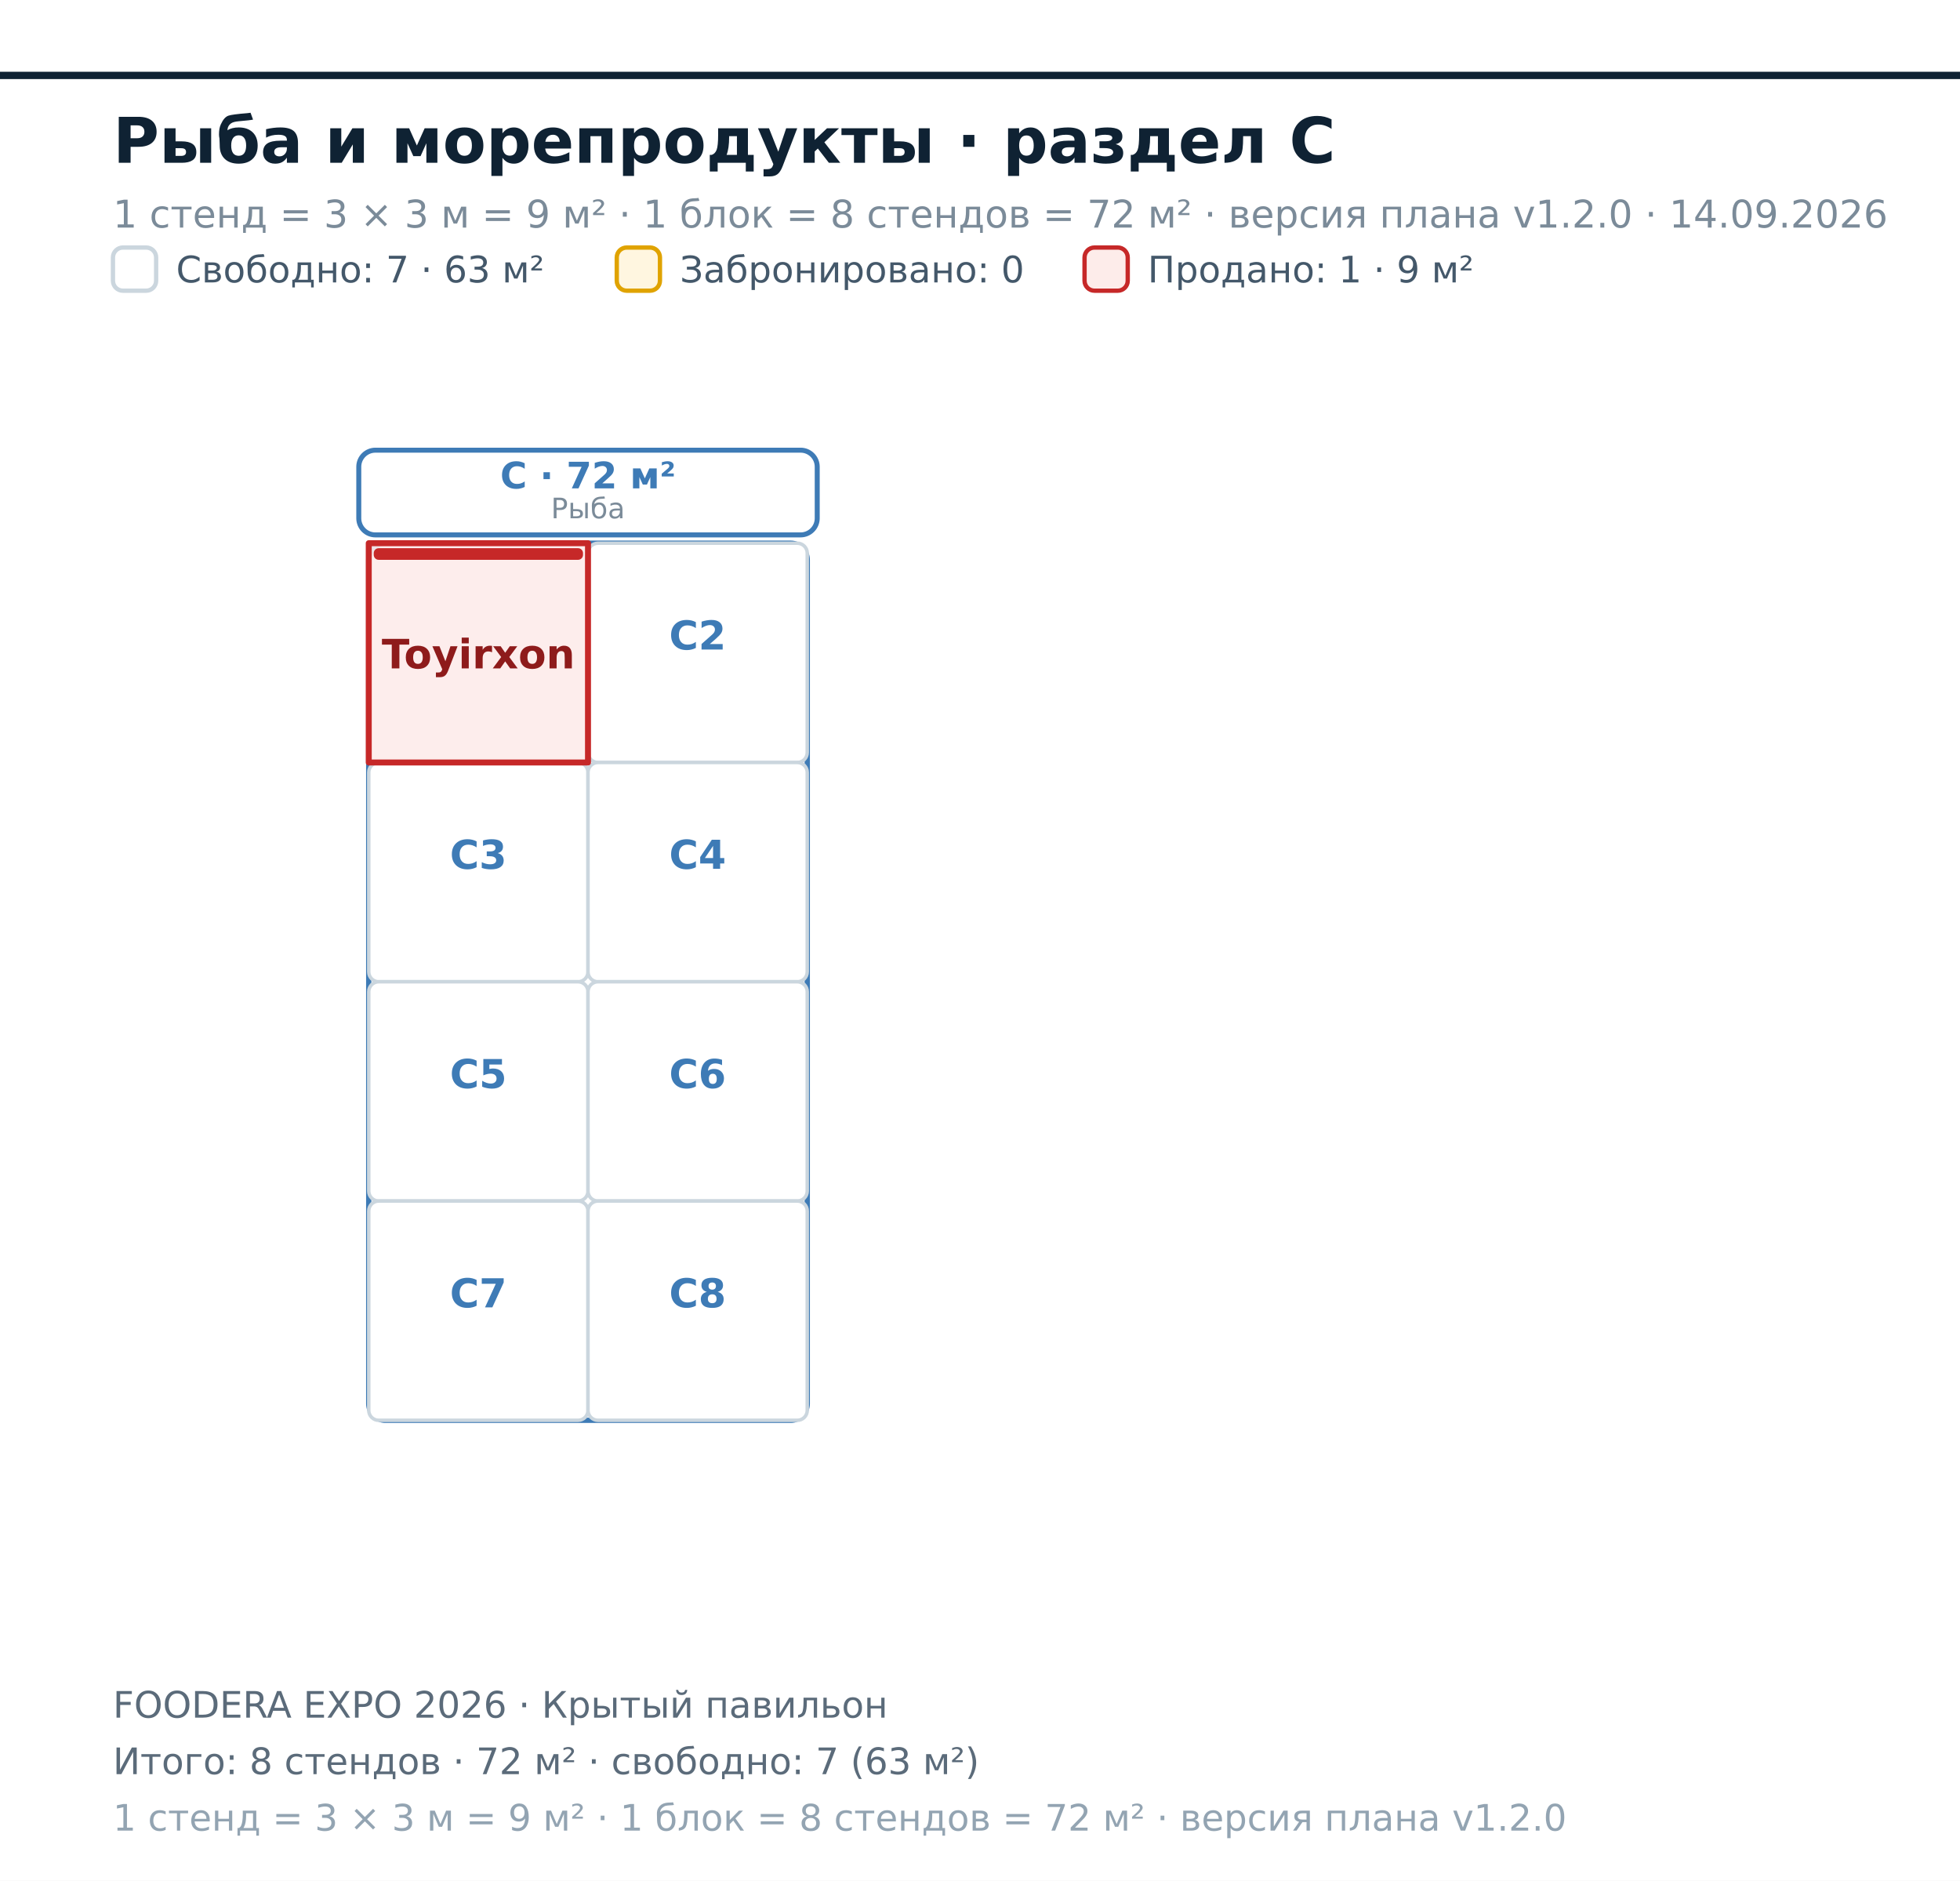
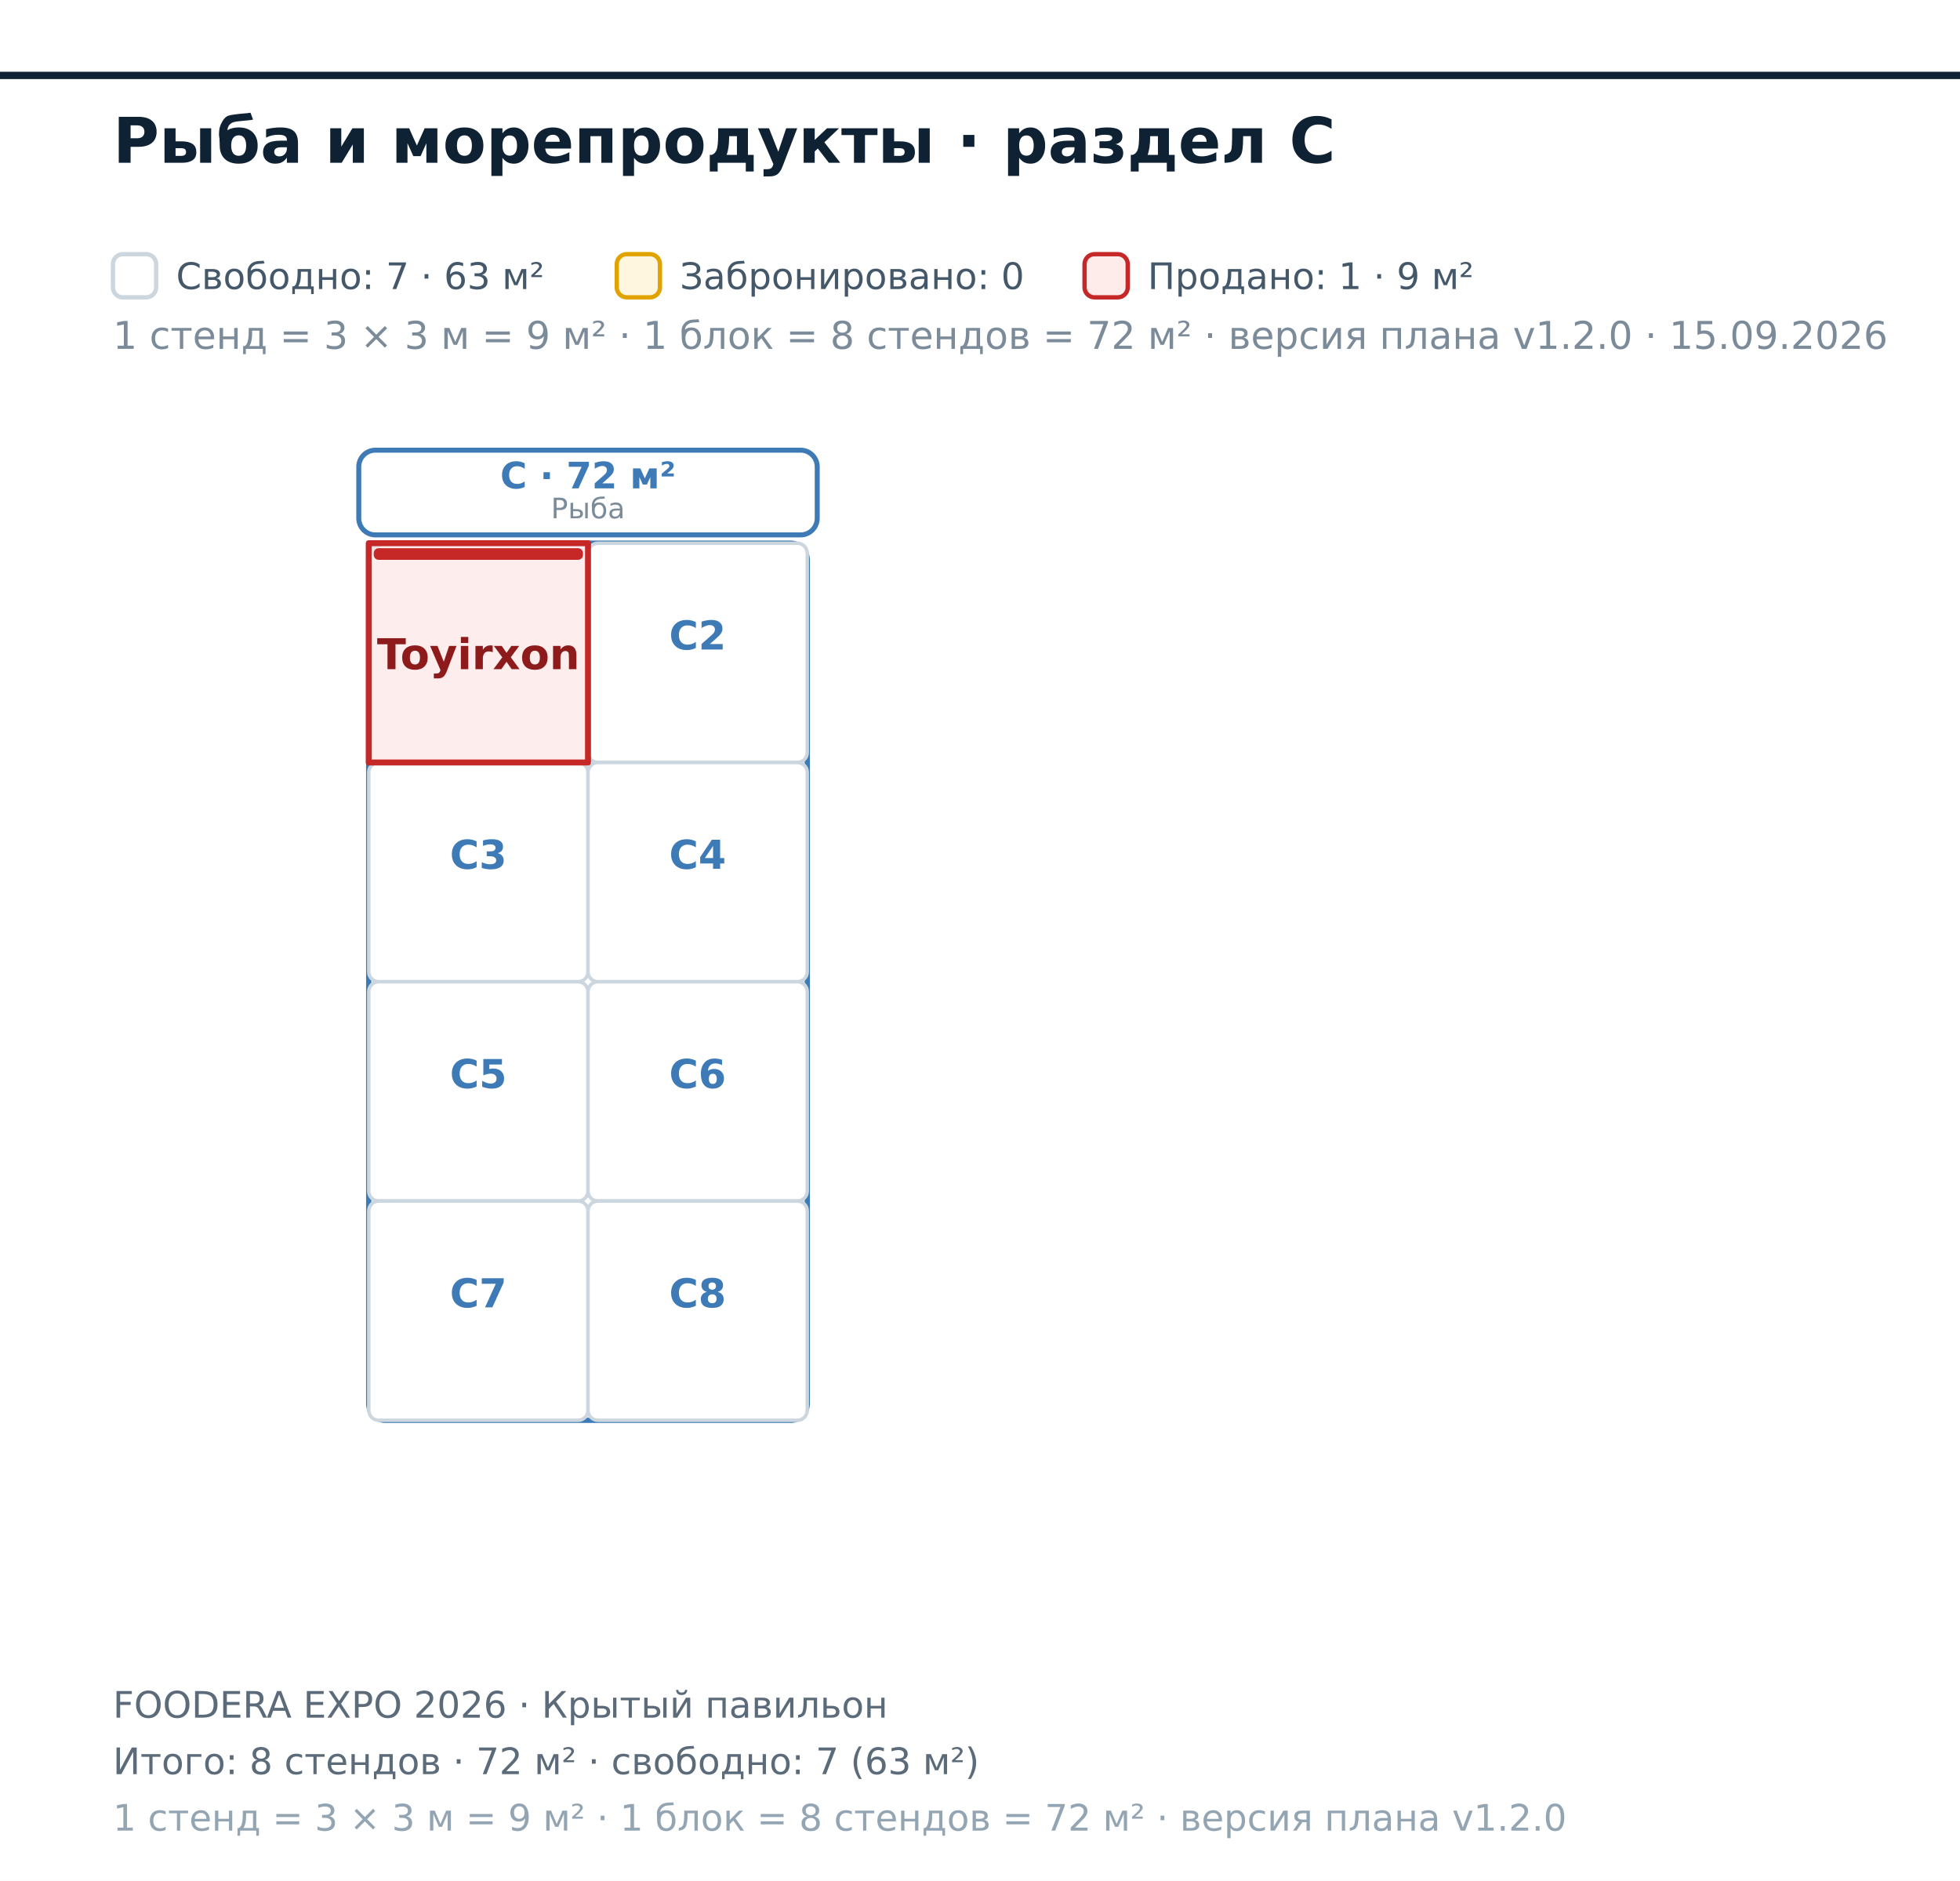
<svg xmlns="http://www.w3.org/2000/svg" width="590" height="566" viewBox="0 0 590 566" font-family="DejaVu Sans, Helvetica, Arial, sans-serif">
  <rect x="0.00" y="0.00" width="590.00" height="566.00" fill="#ffffff" />
  <polygon points="-505.00,22.70 1607.00,22.70 1607.00,1122.70 -505.00,1122.70" fill="#ffffff" fill-opacity="0.55" stroke="#0f2233" stroke-width="2.2" />
  <rect x="111.00" y="163.50" width="132.00" height="264.00" fill="none" stroke="#3E7BB6" stroke-width="1.6" rx="5" />
  <rect x="108.00" y="135.50" width="138.00" height="25.50" fill="#ffffff" stroke="#3E7BB6" stroke-width="1.5" rx="5" />
  <text x="177.00" y="147.00" font-size="11.00" fill="#3E7BB6" font-weight="bold" text-anchor="middle">C · 72 м²</text>
  <text x="177.00" y="156.00" font-size="8.50" fill="#7b8b99" text-anchor="middle">Рыба</text>
  <rect x="177.00" y="163.50" width="66.00" height="66.00" fill="#ffffff" stroke="#cbd6de" stroke-width="1.05" rx="3" />
  <text x="210.00" y="195.50" font-size="12.00" fill="#3E7BB6" font-weight="bold" text-anchor="middle">C2</text>
  <rect x="111.00" y="229.50" width="66.00" height="66.00" fill="#ffffff" stroke="#cbd6de" stroke-width="1.05" rx="3" />
  <text x="144.00" y="261.50" font-size="12.00" fill="#3E7BB6" font-weight="bold" text-anchor="middle">C3</text>
  <rect x="177.00" y="229.50" width="66.00" height="66.00" fill="#ffffff" stroke="#cbd6de" stroke-width="1.05" rx="3" />
  <text x="210.00" y="261.50" font-size="12.00" fill="#3E7BB6" font-weight="bold" text-anchor="middle">C4</text>
  <rect x="111.00" y="295.50" width="66.00" height="66.00" fill="#ffffff" stroke="#cbd6de" stroke-width="1.05" rx="3" />
  <text x="144.00" y="327.50" font-size="12.00" fill="#3E7BB6" font-weight="bold" text-anchor="middle">C5</text>
  <rect x="177.00" y="295.50" width="66.00" height="66.00" fill="#ffffff" stroke="#cbd6de" stroke-width="1.05" rx="3" />
  <text x="210.00" y="327.50" font-size="12.00" fill="#3E7BB6" font-weight="bold" text-anchor="middle">C6</text>
  <rect x="111.00" y="361.50" width="66.00" height="66.00" fill="#ffffff" stroke="#cbd6de" stroke-width="1.05" rx="3" />
  <text x="144.00" y="393.50" font-size="12.00" fill="#3E7BB6" font-weight="bold" text-anchor="middle">C7</text>
  <rect x="177.00" y="361.50" width="66.00" height="66.00" fill="#ffffff" stroke="#cbd6de" stroke-width="1.05" rx="3" />
  <text x="210.00" y="393.50" font-size="12.00" fill="#3E7BB6" font-weight="bold" text-anchor="middle">C8</text>
  <path d="M111 163.5L177 163.5L177 229.5L111 229.5Z" fill="#fdecea" fill-opacity="0.92" stroke="#c62828" stroke-width="1.8" stroke-linejoin="round" />
  <rect x="112.50" y="165.00" width="63.00" height="3.50" fill="#c62828" rx="1.5" />
-   <text x="144.00" y="201.18" font-size="12.20" fill="#8e1b1b" font-weight="bold" text-anchor="middle">Toyirxon</text>
+   <text x="144.00" y="201.42" font-size="12.80" fill="#8e1b1b" font-weight="bold" text-anchor="middle">Toyirxon</text>
  <text x="34.00" y="49.00" font-size="19.00" fill="#0f2233" font-weight="bold">Рыба и морепродукты · раздел C</text>
-   <text x="34.00" y="68.50" font-size="11.50" fill="#7b8b99">1 стенд = 3 × 3 м = 9 м² · 1 блок = 8 стендов = 72 м² · версия плана v1.2.0 · 14.09.2026</text>
-   <rect x="34.00" y="74.50" width="13.00" height="13.00" fill="#ffffff" stroke="#cbd6de" stroke-width="1.3" rx="3" />
-   <text x="53.00" y="85.00" font-size="11.00" fill="#44586a">Свободно: 7 · 63 м²</text>
-   <rect x="185.66" y="74.50" width="13.00" height="13.00" fill="#fff6e0" stroke="#e0a300" stroke-width="1.3" rx="3" />
-   <text x="204.66" y="85.00" font-size="11.00" fill="#44586a">Забронировано: 0</text>
-   <rect x="326.47" y="74.50" width="13.00" height="13.00" fill="#fdecea" stroke="#c62828" stroke-width="1.3" rx="3" />
-   <text x="345.47" y="85.00" font-size="11.00" fill="#44586a">Продано: 1 · 9 м²</text>
+   <rect x="34.00" y="76.50" width="13.00" height="13.00" fill="#ffffff" stroke="#cbd6de" stroke-width="1.3" rx="3" />
+   <text x="34.00" y="105.00" font-size="11.50" fill="#7b8b99">1 стенд = 3 × 3 м = 9 м² · 1 блок = 8 стендов = 72 м² · версия плана v1.2.0 · 15.09.2026</text>
+   <text x="53.00" y="87.00" font-size="11.00" fill="#44586a">Свободно: 7 · 63 м²</text>
+   <rect x="185.66" y="76.50" width="13.00" height="13.00" fill="#fff6e0" stroke="#e0a300" stroke-width="1.3" rx="3" />
+   <text x="204.66" y="87.00" font-size="11.00" fill="#44586a">Забронировано: 0</text>
+   <rect x="326.47" y="76.50" width="13.00" height="13.00" fill="#fdecea" stroke="#c62828" stroke-width="1.3" rx="3" />
+   <text x="345.47" y="87.00" font-size="11.00" fill="#44586a">Продано: 1 · 9 м²</text>
  <text x="34.00" y="517.00" font-size="11.00" fill="#5b6b7a">FOODERA EXPO 2026 · Крытый павильон</text>
  <text x="34.00" y="534.00" font-size="11.00" fill="#5b6b7a">Итого: 8 стендов · 72 м² · свободно: 7 (63 м²)</text>
  <text x="34.00" y="551.00" font-size="11.00" fill="#93a4b2">1 стенд = 3 × 3 м = 9 м² · 1 блок = 8 стендов = 72 м² · версия плана v1.2.0</text>
</svg>
